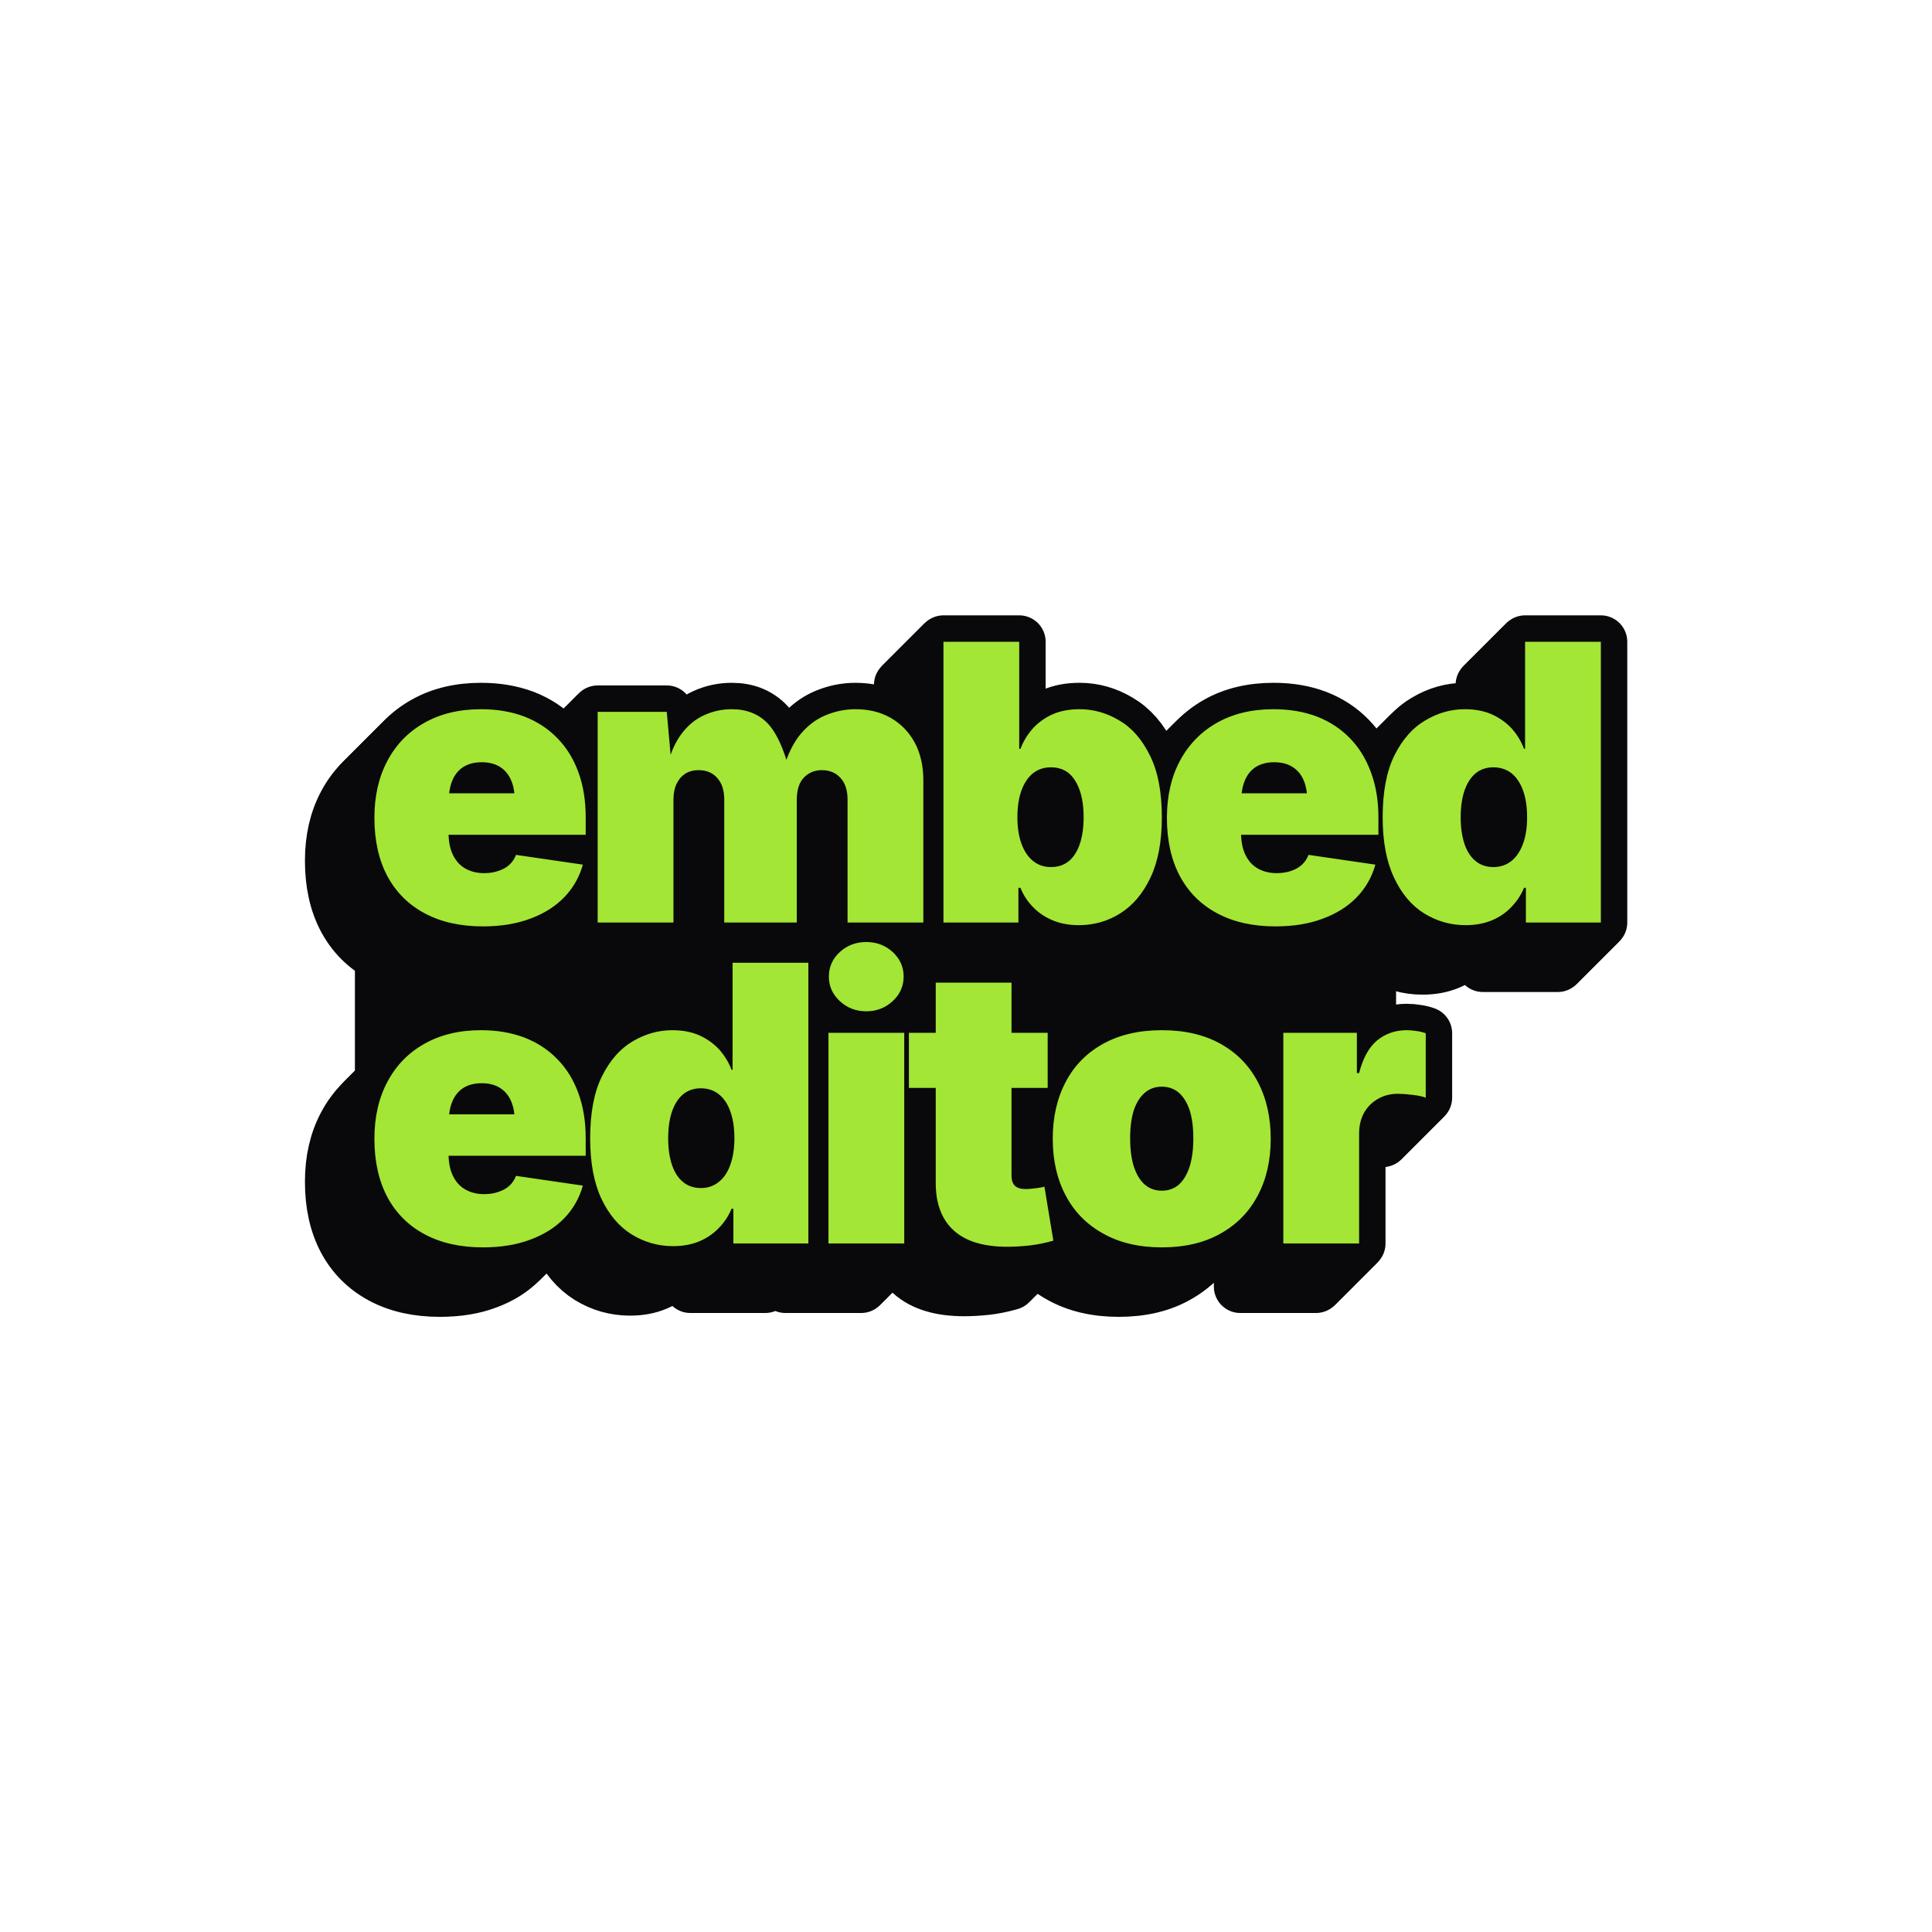
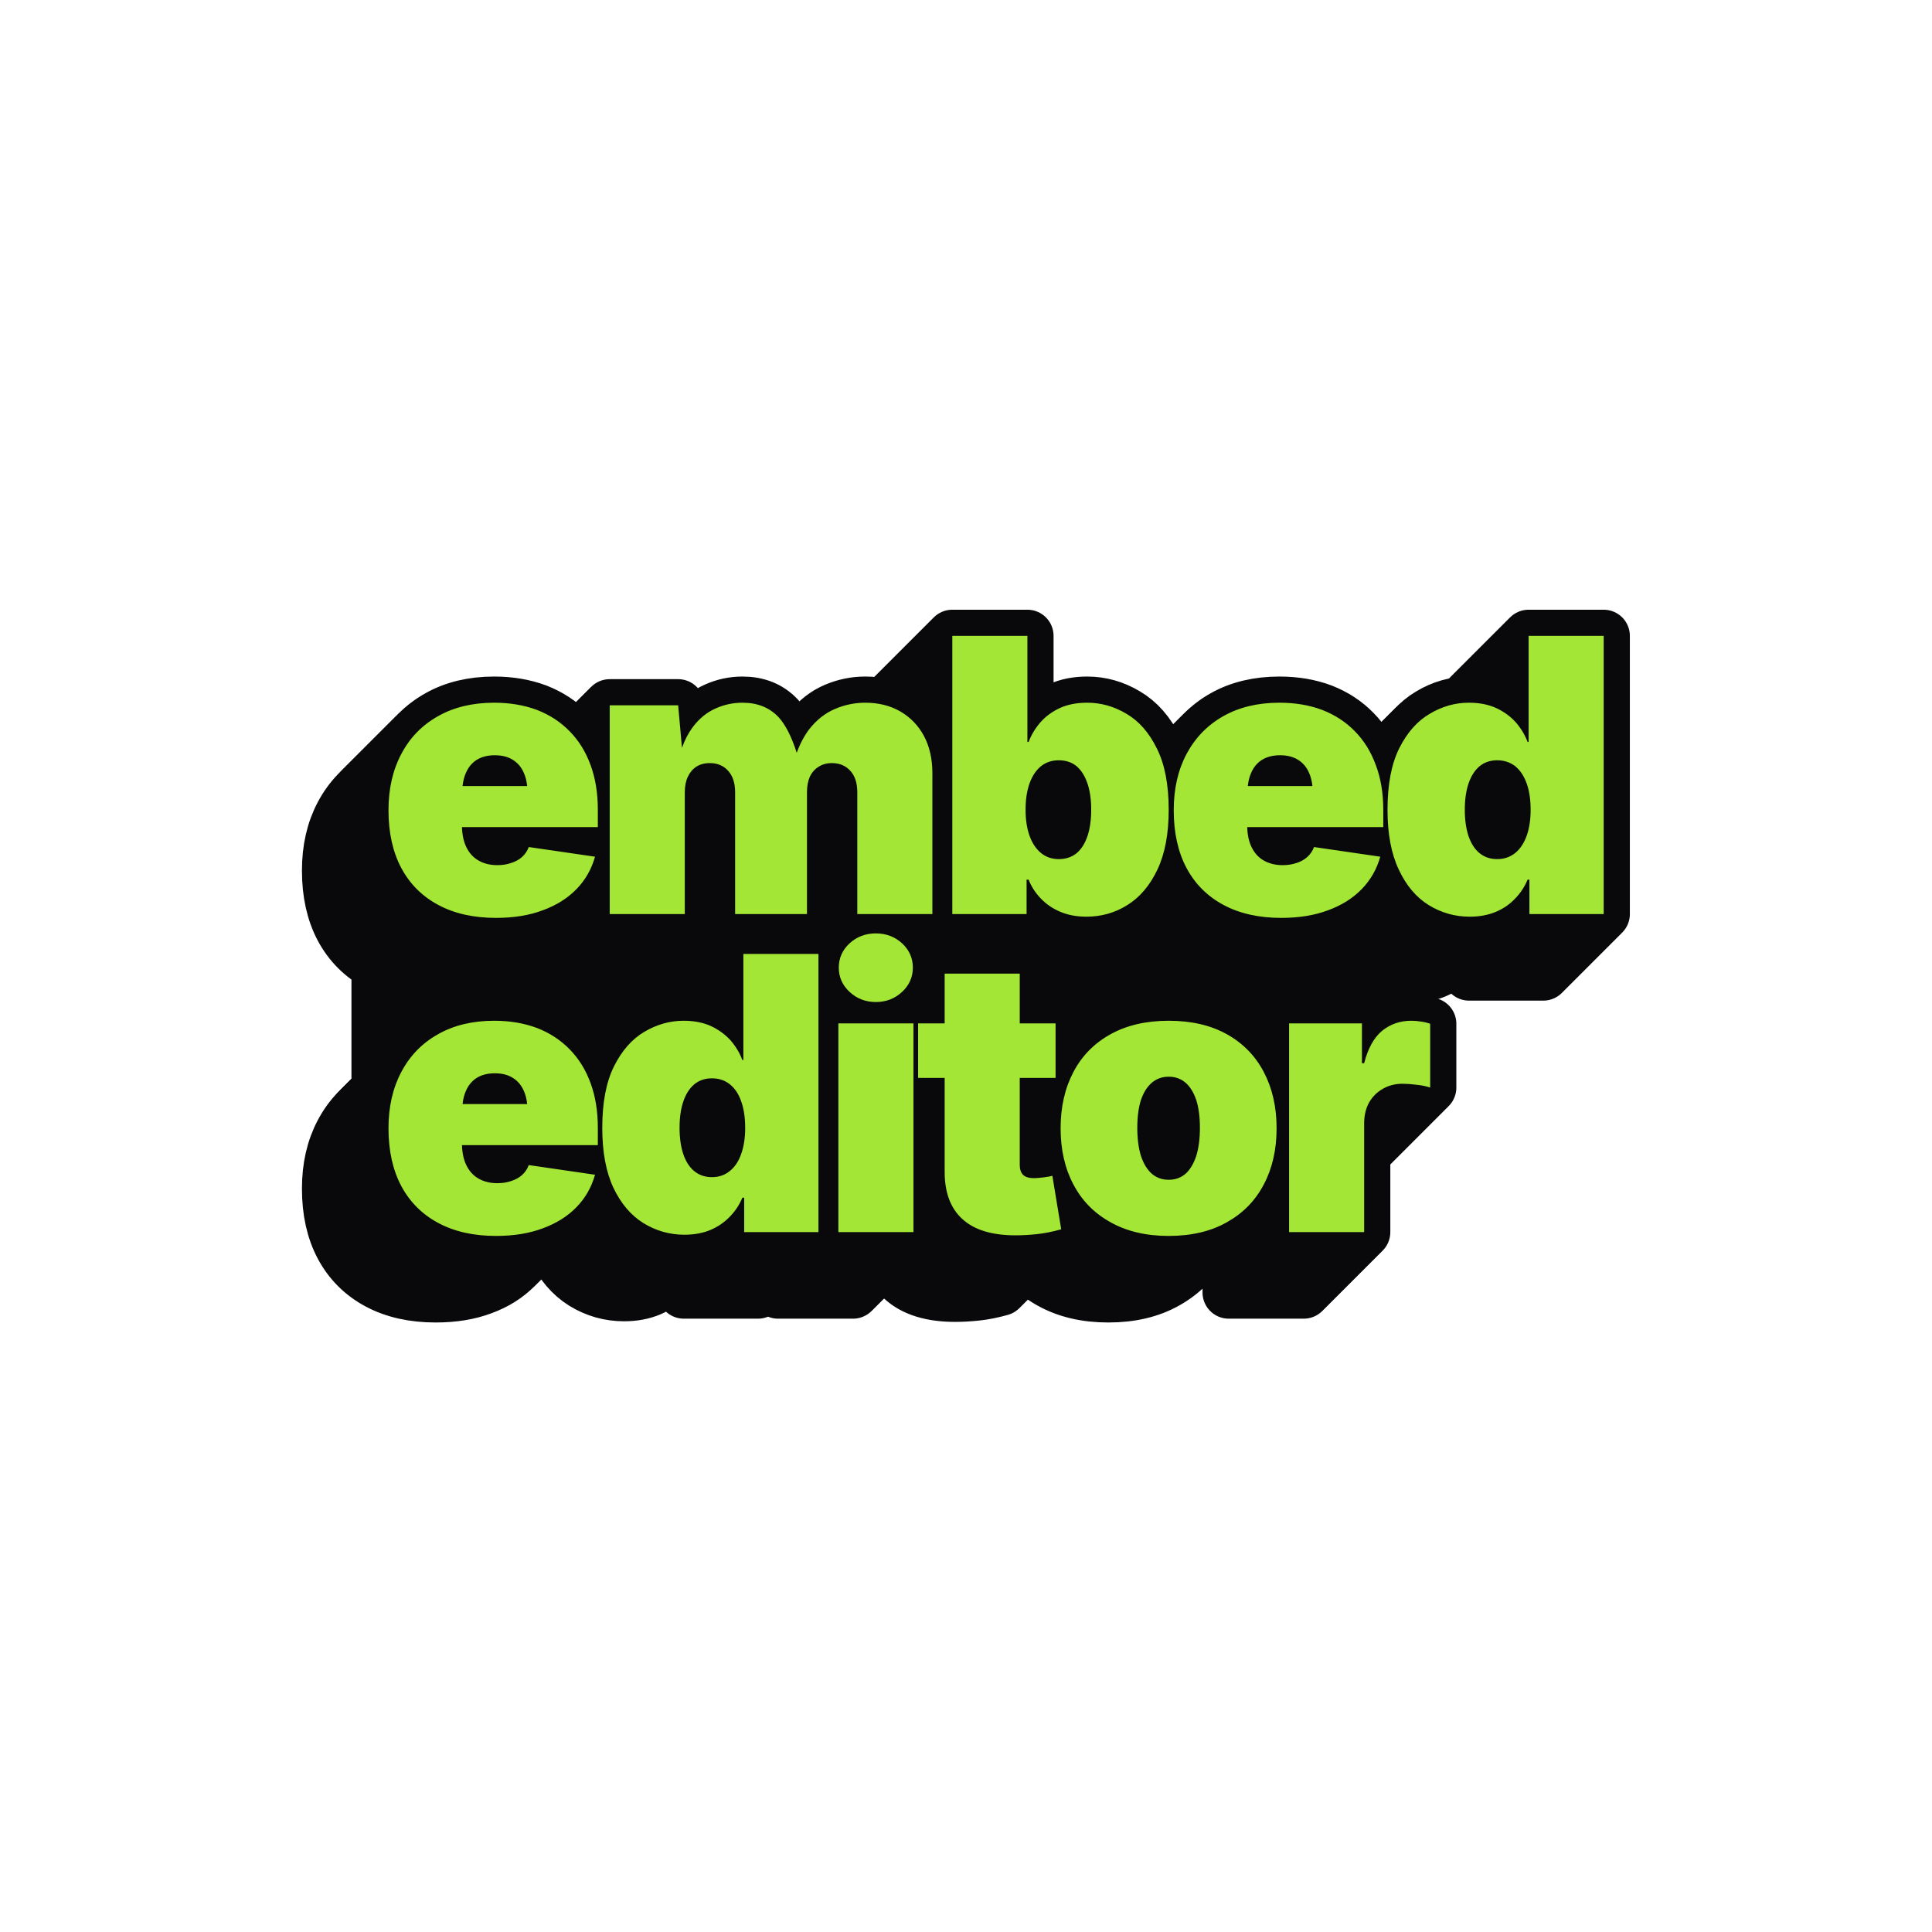
- <svg xmlns="http://www.w3.org/2000/svg" viewBox="-178.5 -454.1 951 951" width="951" height="951">
-   <rect x="-178.5" y="-454.1" width="951" height="951" fill="#FFFFFF" />
+ <svg xmlns="http://www.w3.org/2000/svg" viewBox="-187.2 -454.1 959.8 959.8" width="959.8" height="959.8">
+   <rect x="-187.2" y="-454.1" width="959.8" height="959.8" fill="#FFFFFF" />
  <defs>
    <path id="ink" d="M59.2 1.9L59.2 1.9Q42.6 1.9 30.6-4.5Q18.6-10.9 12.2-22.8Q5.8-34.8 5.8-51.6L5.8-51.6Q5.8-67.6 12.2-79.6Q18.6-91.7 30.4-98.3Q42.2-105.0 58.3-105.0L58.3-105.0Q70.0-105.0 79.6-101.4Q89.1-97.7 95.8-90.8Q102.6-83.9 106.2-74.0Q109.8-64.2 109.8-51.8L109.8-51.8L109.8-43.2L42.3-43.2Q42.5-37.2 44.5-33.2L44.5-33.2Q46.7-28.7 50.7-26.5Q54.6-24.3 59.9-24.3L59.9-24.3Q63.7-24.3 66.8-25.4Q70.0-26.4 72.2-28.4Q74.4-30.4 75.5-33.3L75.5-33.3L108.4-28.5Q105.8-19.2 99.2-12.4Q92.6-5.6 82.5-1.9Q72.5 1.9 59.2 1.9ZM42.6-63.6L42.6-63.6L74.7-63.6Q74.3-67.3 73.1-70.0L73.1-70.0Q71.3-74.3 67.6-76.6Q64.0-78.9 58.6-78.9Q53.3-78.9 49.6-76.6Q46.0-74.3 44.2-70.0L44.2-70.0Q43.0-67.3 42.6-63.6ZM153.0 0L115.7 0L115.7-103.7L149.7-103.7L151.6-82.6Q153.7-88.5 156.9-92.8L156.9-92.8Q161.7-99.2 168.2-102.1Q174.6-105.0 181.7-105.0L181.7-105.0Q192.8-105.0 199.6-97.8L199.6-97.8Q204.8-92.1 208.6-80.1L208.6-80.1Q211.1-86.9 214.8-91.8L214.8-91.8Q220.3-98.8 227.6-101.9Q234.9-105.0 242.6-105.0L242.6-105.0Q252.5-105.0 260.0-100.7Q267.6-96.3 271.8-88.5Q276-80.6 276-70.0L276-70.0L276 0L238.7 0L238.7-60.5Q238.7-67.3 235.3-71.1Q231.8-75.0 226.1-75.0L226.1-75.0Q222.3-75.0 219.5-73.2Q216.6-71.4 215.1-68.2Q213.7-65.0 213.7-60.5L213.7-60.5L213.7 0L178.0 0L178.0-60.5Q178.0-67.3 174.6-71.1Q171.2-75.0 165.4-75.0L165.4-75.0Q161.5-75.0 158.7-73.2Q156.0-71.4 154.5-68.2Q153.0-65.0 153.0-60.5L153.0-60.5L153.0 0ZM352.5 1.3L352.5 1.3Q345.3 1.3 339.6-1.1Q333.9-3.5 329.9-7.7Q325.9-11.8 323.8-17.1L323.8-17.1L322.8-17.1L322.8 0L285.9 0L285.9-138.2L323.2-138.2L323.2-85.5L323.8-85.5Q325.8-90.8 329.7-95.3Q333.6-99.7 339.4-102.4Q345.2-105.0 352.9-105.0L352.9-105.0Q363.2-105.0 372.4-99.5Q381.7-94.1 387.5-82.3Q393.4-70.6 393.4-51.8L393.4-51.8Q393.4-33.9 387.8-22.1Q382.2-10.3 372.9-4.5Q363.7 1.3 352.5 1.3ZM338.8-27.3L338.8-27.3Q344.0-27.3 347.6-30.2Q351.1-33.1 353.0-38.6Q354.9-44.2 354.9-51.8L354.9-51.8Q354.9-59.5 353.0-65.0Q351.1-70.5 347.6-73.5Q344.0-76.4 338.8-76.4L338.8-76.4Q333.7-76.4 330.0-73.5Q326.3-70.5 324.3-65.0Q322.3-59.5 322.3-51.8L322.3-51.8Q322.3-44.3 324.3-38.8Q326.3-33.3 330.0-30.3Q333.7-27.3 338.8-27.3ZM449.3 1.9L449.3 1.9Q432.7 1.9 420.7-4.5Q408.7-10.9 402.3-22.8Q395.9-34.8 395.9-51.6L395.9-51.6Q395.9-67.6 402.3-79.6Q408.8-91.7 420.5-98.3Q432.3-105.0 448.4-105.0L448.4-105.0Q460.2-105.0 469.7-101.4Q479.2-97.7 485.9-90.8Q492.7-83.9 496.3-74.0Q500.0-64.2 500.0-51.8L500.0-51.8L500.0-43.2L432.4-43.2Q432.6-37.2 434.6-33.2L434.6-33.2Q436.8-28.7 440.8-26.5Q444.8-24.3 450.0-24.3L450.0-24.3Q453.8-24.3 457.0-25.4Q460.1-26.4 462.3-28.4Q464.5-30.4 465.6-33.3L465.6-33.3L498.5-28.5Q495.9-19.2 489.3-12.4Q482.7-5.6 472.6-1.9Q462.6 1.9 449.3 1.9ZM432.7-63.6L432.7-63.6L464.8-63.6Q464.4-67.3 463.2-70.0L463.2-70.0Q461.4-74.3 457.7-76.6Q454.1-78.9 448.7-78.9Q443.4-78.9 439.7-76.6Q436.1-74.3 434.3-70.0L434.3-70.0Q433.1-67.3 432.7-63.6ZM542.9 1.3L542.9 1.3Q531.9 1.3 522.5-4.5Q513.2-10.3 507.7-22.1Q502.1-33.9 502.1-51.8L502.1-51.8Q502.1-70.6 507.9-82.3Q513.8-94.1 523.1-99.5Q532.3-105.0 542.5-105.0L542.5-105.0Q550.2-105.0 556.0-102.4Q561.8-99.7 565.8-95.3Q569.7-90.8 571.7-85.5L571.7-85.5L572.2-85.5L572.2-138.2L609.5-138.2L609.5 0L572.6 0L572.6-17.1L571.7-17.1Q569.5-11.8 565.5-7.7Q561.6-3.5 555.9-1.1Q550.2 1.3 542.9 1.3ZM556.6-27.3L556.6-27.3Q561.7-27.3 565.5-30.3Q569.2-33.3 571.2-38.8Q573.2-44.3 573.2-51.8L573.2-51.8Q573.2-59.5 571.2-65.0Q569.2-70.5 565.5-73.5Q561.7-76.4 556.6-76.4L556.6-76.4Q551.5-76.4 547.9-73.5Q544.3-70.5 542.4-65.0Q540.5-59.5 540.5-51.8L540.5-51.8Q540.5-44.2 542.4-38.6Q544.3-33.1 547.9-30.2Q551.5-27.3 556.6-27.3ZM59.2 159.9L59.2 159.9Q42.6 159.9 30.6 153.5Q18.6 147.1 12.2 135.2Q5.8 123.2 5.8 106.4L5.8 106.4Q5.8 90.4 12.2 78.4Q18.6 66.3 30.4 59.7Q42.2 53.0 58.3 53.0L58.3 53.0Q70.0 53.0 79.6 56.6Q89.1 60.3 95.8 67.2Q102.6 74.1 106.2 84.0Q109.8 93.8 109.8 106.2L109.8 106.2L109.8 114.8L42.3 114.8Q42.5 120.8 44.5 124.8L44.5 124.8Q46.7 129.3 50.7 131.5Q54.6 133.7 59.9 133.7L59.9 133.7Q63.7 133.7 66.8 132.6Q70.0 131.6 72.2 129.6Q74.4 127.6 75.5 124.7L75.5 124.7L108.4 129.5Q105.8 138.8 99.2 145.6Q92.6 152.4 82.5 156.1Q72.5 159.9 59.2 159.9ZM42.6 94.4L42.6 94.4L74.7 94.4Q74.3 90.7 73.1 88.0L73.1 88.0Q71.3 83.7 67.6 81.4Q64.0 79.1 58.6 79.1Q53.3 79.1 49.6 81.4Q46.0 83.7 44.2 88.0L44.2 88.0Q43.0 90.7 42.6 94.4ZM152.8 159.3L152.8 159.3Q141.8 159.3 132.4 153.5Q123.1 147.7 117.5 135.9Q112.0 124.1 112.0 106.2L112.0 106.2Q112.0 87.4 117.8 75.7Q123.7 63.9 132.9 58.5Q142.2 53.0 152.4 53.0L152.4 53.0Q160.1 53.0 165.9 55.6Q171.7 58.3 175.7 62.7Q179.6 67.2 181.6 72.5L181.6 72.5L182.1 72.5L182.1 19.8L219.4 19.8L219.4 158L182.5 158L182.5 140.9L181.6 140.9Q179.4 146.2 175.4 150.3Q171.4 154.5 165.8 156.9Q160.1 159.3 152.8 159.3ZM166.5 130.7L166.5 130.7Q171.6 130.7 175.3 127.7Q179.1 124.7 181.0 119.2Q183.0 113.7 183.0 106.2L183.0 106.2Q183.0 98.5 181.0 93.0Q179.1 87.5 175.3 84.5Q171.6 81.6 166.5 81.6L166.5 81.6Q161.4 81.6 157.8 84.5Q154.2 87.5 152.3 93.0Q150.4 98.5 150.4 106.2L150.4 106.2Q150.4 113.8 152.3 119.4Q154.2 124.9 157.8 127.8Q161.4 130.7 166.5 130.7ZM266.6 158L229.3 158L229.3 54.3L266.6 54.3L266.6 158ZM247.9 43.7L247.9 43.7Q240.3 43.7 234.9 38.7Q229.5 33.7 229.5 26.6L229.5 26.6Q229.5 19.5 234.9 14.5Q240.3 9.6 247.9 9.6L247.9 9.6Q255.5 9.6 260.9 14.5Q266.3 19.5 266.3 26.6L266.3 26.6Q266.3 33.7 260.9 38.7Q255.5 43.7 247.9 43.7ZM319.4 54.3L337.2 54.3L337.2 81.4L319.4 81.4L319.4 124.7Q319.4 127.9 321.1 129.6Q322.8 131.2 326.5 131.2L326.5 131.2Q328.1 131.2 331.3 130.8Q334.5 130.4 335.6 130.0L335.6 130.0L340.0 156.6Q333.6 158.4 328.0 159.0Q322.3 159.6 317.3 159.6L317.3 159.6Q299.8 159.6 291.0 151.6Q282.1 143.6 282.1 128.1L282.1 128.1L282.1 81.4L268.9 81.4L268.9 54.3L282.1 54.3L282.1 29.6L319.4 29.6L319.4 54.3ZM393.4 159.9L393.4 159.9Q376.6 159.9 364.5 153.1Q352.4 146.4 346.1 134.4Q339.7 122.4 339.7 106.4L339.7 106.4Q339.7 90.5 346.1 78.4Q352.4 66.4 364.5 59.7Q376.6 53.0 393.4 53.0L393.4 53.0Q410.3 53.0 422.3 59.7Q434.3 66.4 440.6 78.4Q447.0 90.5 447.0 106.4L447.0 106.4Q447.0 122.4 440.6 134.4Q434.3 146.4 422.3 153.1Q410.3 159.9 393.4 159.9ZM393.4 132.0L393.4 132.0Q398.3 132.0 401.8 129.0Q405.2 125.9 407.1 120.1Q408.9 114.3 408.9 106.2L408.9 106.2Q408.9 98.1 407.1 92.4Q405.2 86.8 401.8 83.8Q398.3 80.8 393.4 80.8L393.4 80.8Q388.5 80.8 385.0 83.8Q381.5 86.8 379.6 92.4Q377.8 98.1 377.8 106.2L377.8 106.2Q377.8 114.3 379.6 120.1Q381.5 125.9 385.0 129.0Q388.5 132.0 393.4 132.0ZM490.5 158L453.2 158L453.2 54.3L489.4 54.3L489.4 74.1L490.5 74.1Q493.3 63.1 499.4 58.0Q505.6 53.0 513.9 53.0L513.9 53.0Q516.3 53.0 518.7 53.4Q521.1 53.7 523.3 54.5L523.3 54.5L523.3 86.2Q520.5 85.2 516.5 84.8Q512.5 84.3 509.6 84.3L509.6 84.3Q504.1 84.3 499.8 86.8Q495.4 89.3 492.9 93.7Q490.5 98.1 490.5 104.0L490.5 104.0L490.5 158ZM30.4-30.4L495.7-30.4L495.7 63L30.4 63Z" fill="#09090B" stroke="#09090B" stroke-width="26" stroke-linejoin="round" />
  </defs>
-   <use href="#ink" transform="translate(-21.2 21.2)" />
-   <use href="#ink" transform="translate(-20.2 20.2)" />
-   <use href="#ink" transform="translate(-19.1 19.1)" />
+   <use href="#ink" transform="translate(-30 30)" />
+   <use href="#ink" transform="translate(-28.5 28.5)" />
+   <use href="#ink" transform="translate(-27 27)" />
+   <use href="#ink" transform="translate(-25.5 25.5)" />
+   <use href="#ink" transform="translate(-24 24)" />
+   <use href="#ink" transform="translate(-22.5 22.5)" />
+   <use href="#ink" transform="translate(-21 21)" />
+   <use href="#ink" transform="translate(-19.5 19.5)" />
  <use href="#ink" transform="translate(-18 18)" />
-   <use href="#ink" transform="translate(-17 17)" />
-   <use href="#ink" transform="translate(-15.9 15.9)" />
-   <use href="#ink" transform="translate(-14.8 14.8)" />
-   <use href="#ink" transform="translate(-13.8 13.8)" />
-   <use href="#ink" transform="translate(-12.7 12.7)" />
-   <use href="#ink" transform="translate(-11.7 11.7)" />
-   <use href="#ink" transform="translate(-10.6 10.6)" />
-   <use href="#ink" transform="translate(-9.5 9.5)" />
-   <use href="#ink" transform="translate(-8.5 8.5)" />
-   <use href="#ink" transform="translate(-7.4 7.4)" />
-   <use href="#ink" transform="translate(-6.4 6.4)" />
-   <use href="#ink" transform="translate(-5.3 5.3)" />
-   <use href="#ink" transform="translate(-4.2 4.2)" />
-   <use href="#ink" transform="translate(-3.2 3.2)" />
-   <use href="#ink" transform="translate(-2.1 2.1)" />
-   <use href="#ink" transform="translate(-1.1 1.1)" />
+   <use href="#ink" transform="translate(-16.5 16.5)" />
+   <use href="#ink" transform="translate(-15 15)" />
+   <use href="#ink" transform="translate(-13.5 13.5)" />
+   <use href="#ink" transform="translate(-12 12)" />
+   <use href="#ink" transform="translate(-10.5 10.5)" />
+   <use href="#ink" transform="translate(-9 9)" />
+   <use href="#ink" transform="translate(-7.5 7.5)" />
+   <use href="#ink" transform="translate(-6 6)" />
+   <use href="#ink" transform="translate(-4.5 4.5)" />
+   <use href="#ink" transform="translate(-3 3)" />
+   <use href="#ink" transform="translate(-1.5 1.5)" />
  <use href="#ink" />
  <path d="M59.2 1.9L59.2 1.9Q42.6 1.9 30.6-4.5Q18.6-10.9 12.2-22.8Q5.8-34.8 5.8-51.6L5.8-51.6Q5.8-67.6 12.2-79.6Q18.6-91.7 30.4-98.3Q42.2-105.0 58.3-105.0L58.3-105.0Q70.0-105.0 79.6-101.4Q89.1-97.7 95.8-90.8Q102.6-83.9 106.2-74.0Q109.8-64.2 109.8-51.8L109.8-51.8L109.8-43.2L42.3-43.2Q42.5-37.2 44.5-33.2L44.5-33.2Q46.7-28.7 50.7-26.5Q54.6-24.3 59.9-24.3L59.9-24.3Q63.7-24.3 66.8-25.4Q70.0-26.4 72.2-28.4Q74.4-30.4 75.5-33.3L75.5-33.3L108.4-28.5Q105.8-19.2 99.2-12.4Q92.6-5.6 82.5-1.9Q72.5 1.9 59.2 1.9ZM42.6-63.6L42.6-63.6L74.7-63.6Q74.3-67.3 73.1-70.0L73.1-70.0Q71.3-74.3 67.6-76.6Q64.0-78.9 58.6-78.9Q53.3-78.9 49.6-76.6Q46.0-74.3 44.2-70.0L44.2-70.0Q43.0-67.3 42.6-63.6ZM153.0 0L115.7 0L115.7-103.7L149.7-103.7L151.6-82.6Q153.7-88.5 156.9-92.8L156.9-92.8Q161.7-99.2 168.2-102.1Q174.6-105.0 181.7-105.0L181.7-105.0Q192.8-105.0 199.6-97.8L199.6-97.8Q204.8-92.1 208.6-80.1L208.6-80.1Q211.1-86.9 214.8-91.8L214.8-91.8Q220.3-98.8 227.6-101.9Q234.9-105.0 242.6-105.0L242.6-105.0Q252.5-105.0 260.0-100.7Q267.6-96.3 271.8-88.5Q276-80.6 276-70.0L276-70.0L276 0L238.7 0L238.7-60.5Q238.7-67.3 235.3-71.1Q231.8-75.0 226.1-75.0L226.1-75.0Q222.3-75.0 219.5-73.2Q216.6-71.4 215.1-68.2Q213.7-65.0 213.7-60.5L213.7-60.5L213.7 0L178.0 0L178.0-60.5Q178.0-67.3 174.6-71.1Q171.2-75.0 165.4-75.0L165.4-75.0Q161.5-75.0 158.7-73.2Q156.0-71.4 154.5-68.2Q153.0-65.0 153.0-60.5L153.0-60.5L153.0 0ZM352.5 1.3L352.5 1.3Q345.3 1.3 339.6-1.1Q333.9-3.5 329.9-7.7Q325.9-11.8 323.8-17.1L323.8-17.1L322.8-17.1L322.8 0L285.9 0L285.9-138.2L323.2-138.2L323.2-85.5L323.8-85.5Q325.8-90.8 329.7-95.3Q333.6-99.7 339.4-102.4Q345.2-105.0 352.9-105.0L352.9-105.0Q363.2-105.0 372.4-99.5Q381.7-94.1 387.5-82.3Q393.4-70.6 393.4-51.8L393.4-51.8Q393.4-33.9 387.8-22.1Q382.2-10.3 372.9-4.5Q363.7 1.3 352.5 1.3ZM338.8-27.3L338.8-27.3Q344.0-27.3 347.6-30.2Q351.1-33.1 353.0-38.6Q354.9-44.2 354.9-51.8L354.9-51.8Q354.9-59.5 353.0-65.0Q351.1-70.5 347.6-73.5Q344.0-76.4 338.8-76.4L338.8-76.4Q333.7-76.4 330.0-73.5Q326.3-70.5 324.3-65.0Q322.3-59.5 322.3-51.8L322.3-51.8Q322.3-44.3 324.3-38.8Q326.3-33.3 330.0-30.3Q333.7-27.3 338.8-27.3ZM449.3 1.9L449.3 1.9Q432.7 1.9 420.7-4.5Q408.7-10.9 402.3-22.8Q395.9-34.8 395.9-51.6L395.9-51.6Q395.9-67.6 402.3-79.6Q408.8-91.7 420.5-98.3Q432.3-105.0 448.4-105.0L448.4-105.0Q460.2-105.0 469.7-101.4Q479.2-97.7 485.9-90.8Q492.7-83.9 496.3-74.0Q500.0-64.2 500.0-51.8L500.0-51.8L500.0-43.2L432.4-43.2Q432.6-37.2 434.6-33.2L434.6-33.2Q436.8-28.7 440.8-26.5Q444.8-24.3 450.0-24.3L450.0-24.3Q453.8-24.3 457.0-25.4Q460.1-26.4 462.3-28.4Q464.5-30.4 465.6-33.3L465.6-33.3L498.5-28.5Q495.9-19.2 489.3-12.4Q482.7-5.6 472.6-1.9Q462.6 1.9 449.3 1.9ZM432.7-63.6L432.7-63.6L464.8-63.6Q464.4-67.3 463.2-70.0L463.2-70.0Q461.4-74.3 457.7-76.6Q454.1-78.9 448.7-78.9Q443.4-78.9 439.7-76.6Q436.1-74.3 434.3-70.0L434.3-70.0Q433.1-67.3 432.7-63.6ZM542.9 1.3L542.9 1.3Q531.9 1.3 522.5-4.5Q513.2-10.3 507.7-22.1Q502.1-33.9 502.1-51.8L502.1-51.8Q502.1-70.6 507.9-82.3Q513.8-94.1 523.1-99.5Q532.3-105.0 542.5-105.0L542.5-105.0Q550.2-105.0 556.0-102.4Q561.8-99.7 565.8-95.3Q569.7-90.8 571.7-85.5L571.7-85.5L572.2-85.5L572.2-138.2L609.5-138.2L609.5 0L572.6 0L572.6-17.1L571.7-17.1Q569.5-11.8 565.5-7.7Q561.6-3.5 555.9-1.1Q550.2 1.3 542.9 1.3ZM556.6-27.3L556.6-27.3Q561.7-27.3 565.5-30.3Q569.2-33.3 571.2-38.8Q573.2-44.3 573.2-51.8L573.2-51.8Q573.2-59.5 571.2-65.0Q569.2-70.5 565.5-73.5Q561.7-76.4 556.6-76.4L556.6-76.4Q551.5-76.4 547.9-73.5Q544.3-70.5 542.4-65.0Q540.5-59.5 540.5-51.8L540.5-51.8Q540.5-44.2 542.4-38.6Q544.3-33.1 547.9-30.2Q551.5-27.3 556.6-27.3ZM59.2 159.9L59.2 159.9Q42.6 159.9 30.6 153.5Q18.6 147.1 12.2 135.2Q5.8 123.2 5.8 106.4L5.8 106.4Q5.8 90.4 12.2 78.4Q18.6 66.3 30.4 59.7Q42.2 53.0 58.3 53.0L58.3 53.0Q70.0 53.0 79.6 56.6Q89.1 60.3 95.8 67.2Q102.6 74.1 106.2 84.0Q109.8 93.8 109.8 106.2L109.8 106.2L109.8 114.8L42.3 114.8Q42.5 120.8 44.5 124.8L44.5 124.8Q46.7 129.3 50.7 131.5Q54.6 133.7 59.9 133.7L59.9 133.7Q63.7 133.7 66.8 132.6Q70.0 131.6 72.2 129.6Q74.4 127.6 75.5 124.7L75.5 124.7L108.4 129.5Q105.8 138.8 99.2 145.6Q92.6 152.4 82.5 156.1Q72.5 159.9 59.2 159.9ZM42.6 94.4L42.6 94.4L74.7 94.4Q74.3 90.7 73.1 88.0L73.1 88.0Q71.3 83.7 67.6 81.4Q64.0 79.1 58.6 79.1Q53.3 79.1 49.6 81.4Q46.0 83.7 44.2 88.0L44.2 88.0Q43.0 90.7 42.6 94.4ZM152.8 159.3L152.8 159.3Q141.8 159.3 132.4 153.5Q123.1 147.7 117.5 135.9Q112.0 124.1 112.0 106.2L112.0 106.2Q112.0 87.4 117.8 75.7Q123.7 63.9 132.9 58.5Q142.2 53.0 152.4 53.0L152.4 53.0Q160.1 53.0 165.9 55.6Q171.7 58.3 175.7 62.7Q179.6 67.2 181.6 72.5L181.6 72.5L182.1 72.5L182.1 19.8L219.4 19.8L219.4 158L182.5 158L182.5 140.9L181.6 140.9Q179.4 146.2 175.4 150.3Q171.4 154.5 165.8 156.9Q160.1 159.3 152.8 159.3ZM166.5 130.7L166.5 130.7Q171.6 130.7 175.3 127.7Q179.1 124.7 181.0 119.2Q183.0 113.7 183.0 106.2L183.0 106.2Q183.0 98.5 181.0 93.0Q179.1 87.5 175.3 84.5Q171.6 81.6 166.5 81.6L166.5 81.6Q161.4 81.6 157.8 84.5Q154.2 87.5 152.3 93.0Q150.4 98.5 150.4 106.2L150.4 106.2Q150.4 113.8 152.3 119.4Q154.2 124.9 157.8 127.8Q161.4 130.7 166.5 130.7ZM266.6 158L229.3 158L229.3 54.3L266.6 54.3L266.6 158ZM247.9 43.7L247.9 43.7Q240.3 43.7 234.9 38.7Q229.5 33.7 229.5 26.6L229.5 26.6Q229.5 19.5 234.9 14.5Q240.3 9.6 247.9 9.6L247.9 9.6Q255.5 9.6 260.9 14.5Q266.3 19.5 266.3 26.6L266.3 26.6Q266.3 33.7 260.9 38.7Q255.5 43.7 247.9 43.7ZM319.4 54.3L337.2 54.3L337.2 81.4L319.4 81.4L319.4 124.7Q319.4 127.9 321.1 129.6Q322.8 131.2 326.5 131.2L326.5 131.2Q328.1 131.2 331.3 130.8Q334.5 130.4 335.6 130.0L335.6 130.0L340.0 156.6Q333.6 158.4 328.0 159.0Q322.3 159.6 317.3 159.6L317.3 159.6Q299.8 159.6 291.0 151.6Q282.1 143.6 282.1 128.1L282.1 128.1L282.1 81.4L268.9 81.4L268.9 54.3L282.1 54.3L282.1 29.6L319.4 29.6L319.4 54.3ZM393.4 159.9L393.4 159.9Q376.6 159.9 364.5 153.1Q352.4 146.4 346.1 134.4Q339.7 122.4 339.7 106.4L339.7 106.4Q339.7 90.5 346.1 78.4Q352.4 66.4 364.5 59.7Q376.6 53.0 393.4 53.0L393.4 53.0Q410.3 53.0 422.3 59.7Q434.3 66.4 440.6 78.4Q447.0 90.5 447.0 106.4L447.0 106.4Q447.0 122.4 440.6 134.4Q434.3 146.4 422.3 153.1Q410.3 159.9 393.4 159.9ZM393.4 132.0L393.4 132.0Q398.3 132.0 401.8 129.0Q405.2 125.9 407.1 120.1Q408.9 114.3 408.9 106.2L408.9 106.2Q408.9 98.1 407.1 92.4Q405.2 86.8 401.8 83.8Q398.3 80.8 393.4 80.8L393.4 80.8Q388.5 80.8 385.0 83.8Q381.5 86.8 379.6 92.4Q377.8 98.1 377.8 106.2L377.8 106.2Q377.8 114.3 379.6 120.1Q381.5 125.9 385.0 129.0Q388.5 132.0 393.4 132.0ZM490.5 158L453.2 158L453.2 54.3L489.4 54.3L489.4 74.1L490.5 74.1Q493.3 63.1 499.4 58.0Q505.6 53.0 513.9 53.0L513.9 53.0Q516.3 53.0 518.7 53.4Q521.1 53.7 523.3 54.5L523.3 54.5L523.3 86.2Q520.5 85.2 516.5 84.8Q512.5 84.3 509.6 84.3L509.6 84.3Q504.1 84.3 499.8 86.8Q495.4 89.3 492.9 93.7Q490.5 98.1 490.5 104.0L490.5 104.0L490.5 158Z" fill="#A3E635" />
</svg>
